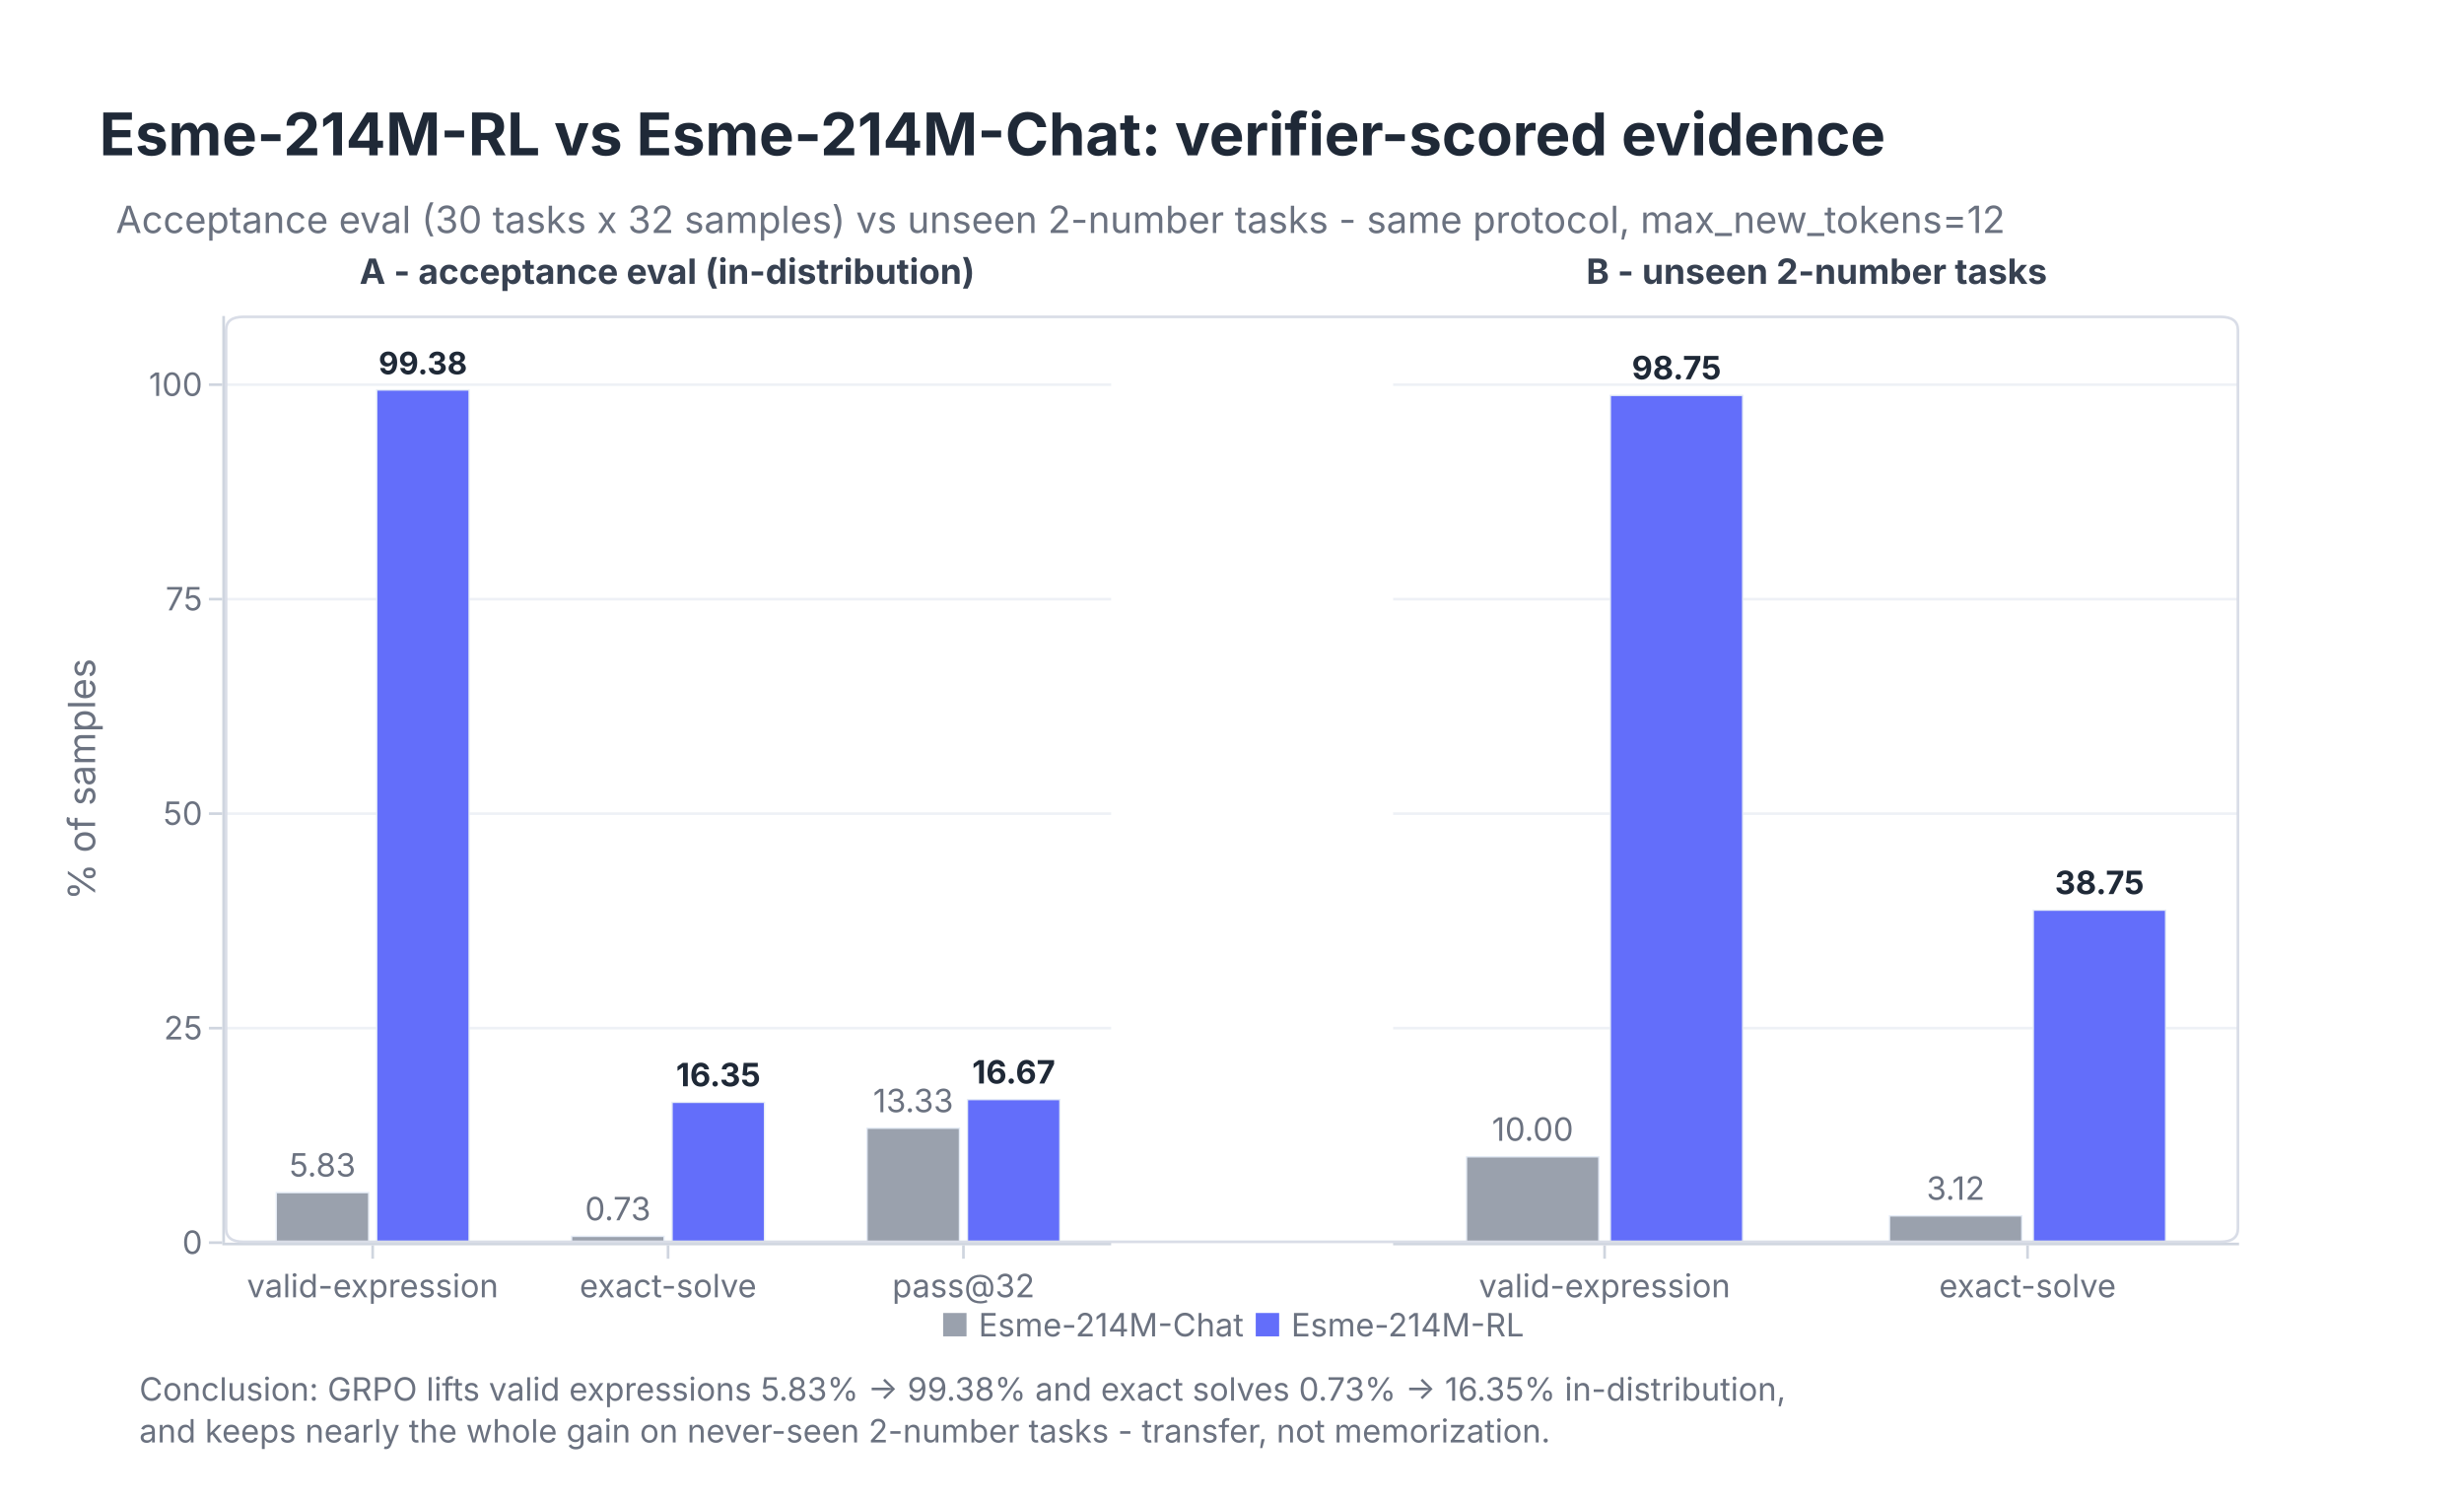
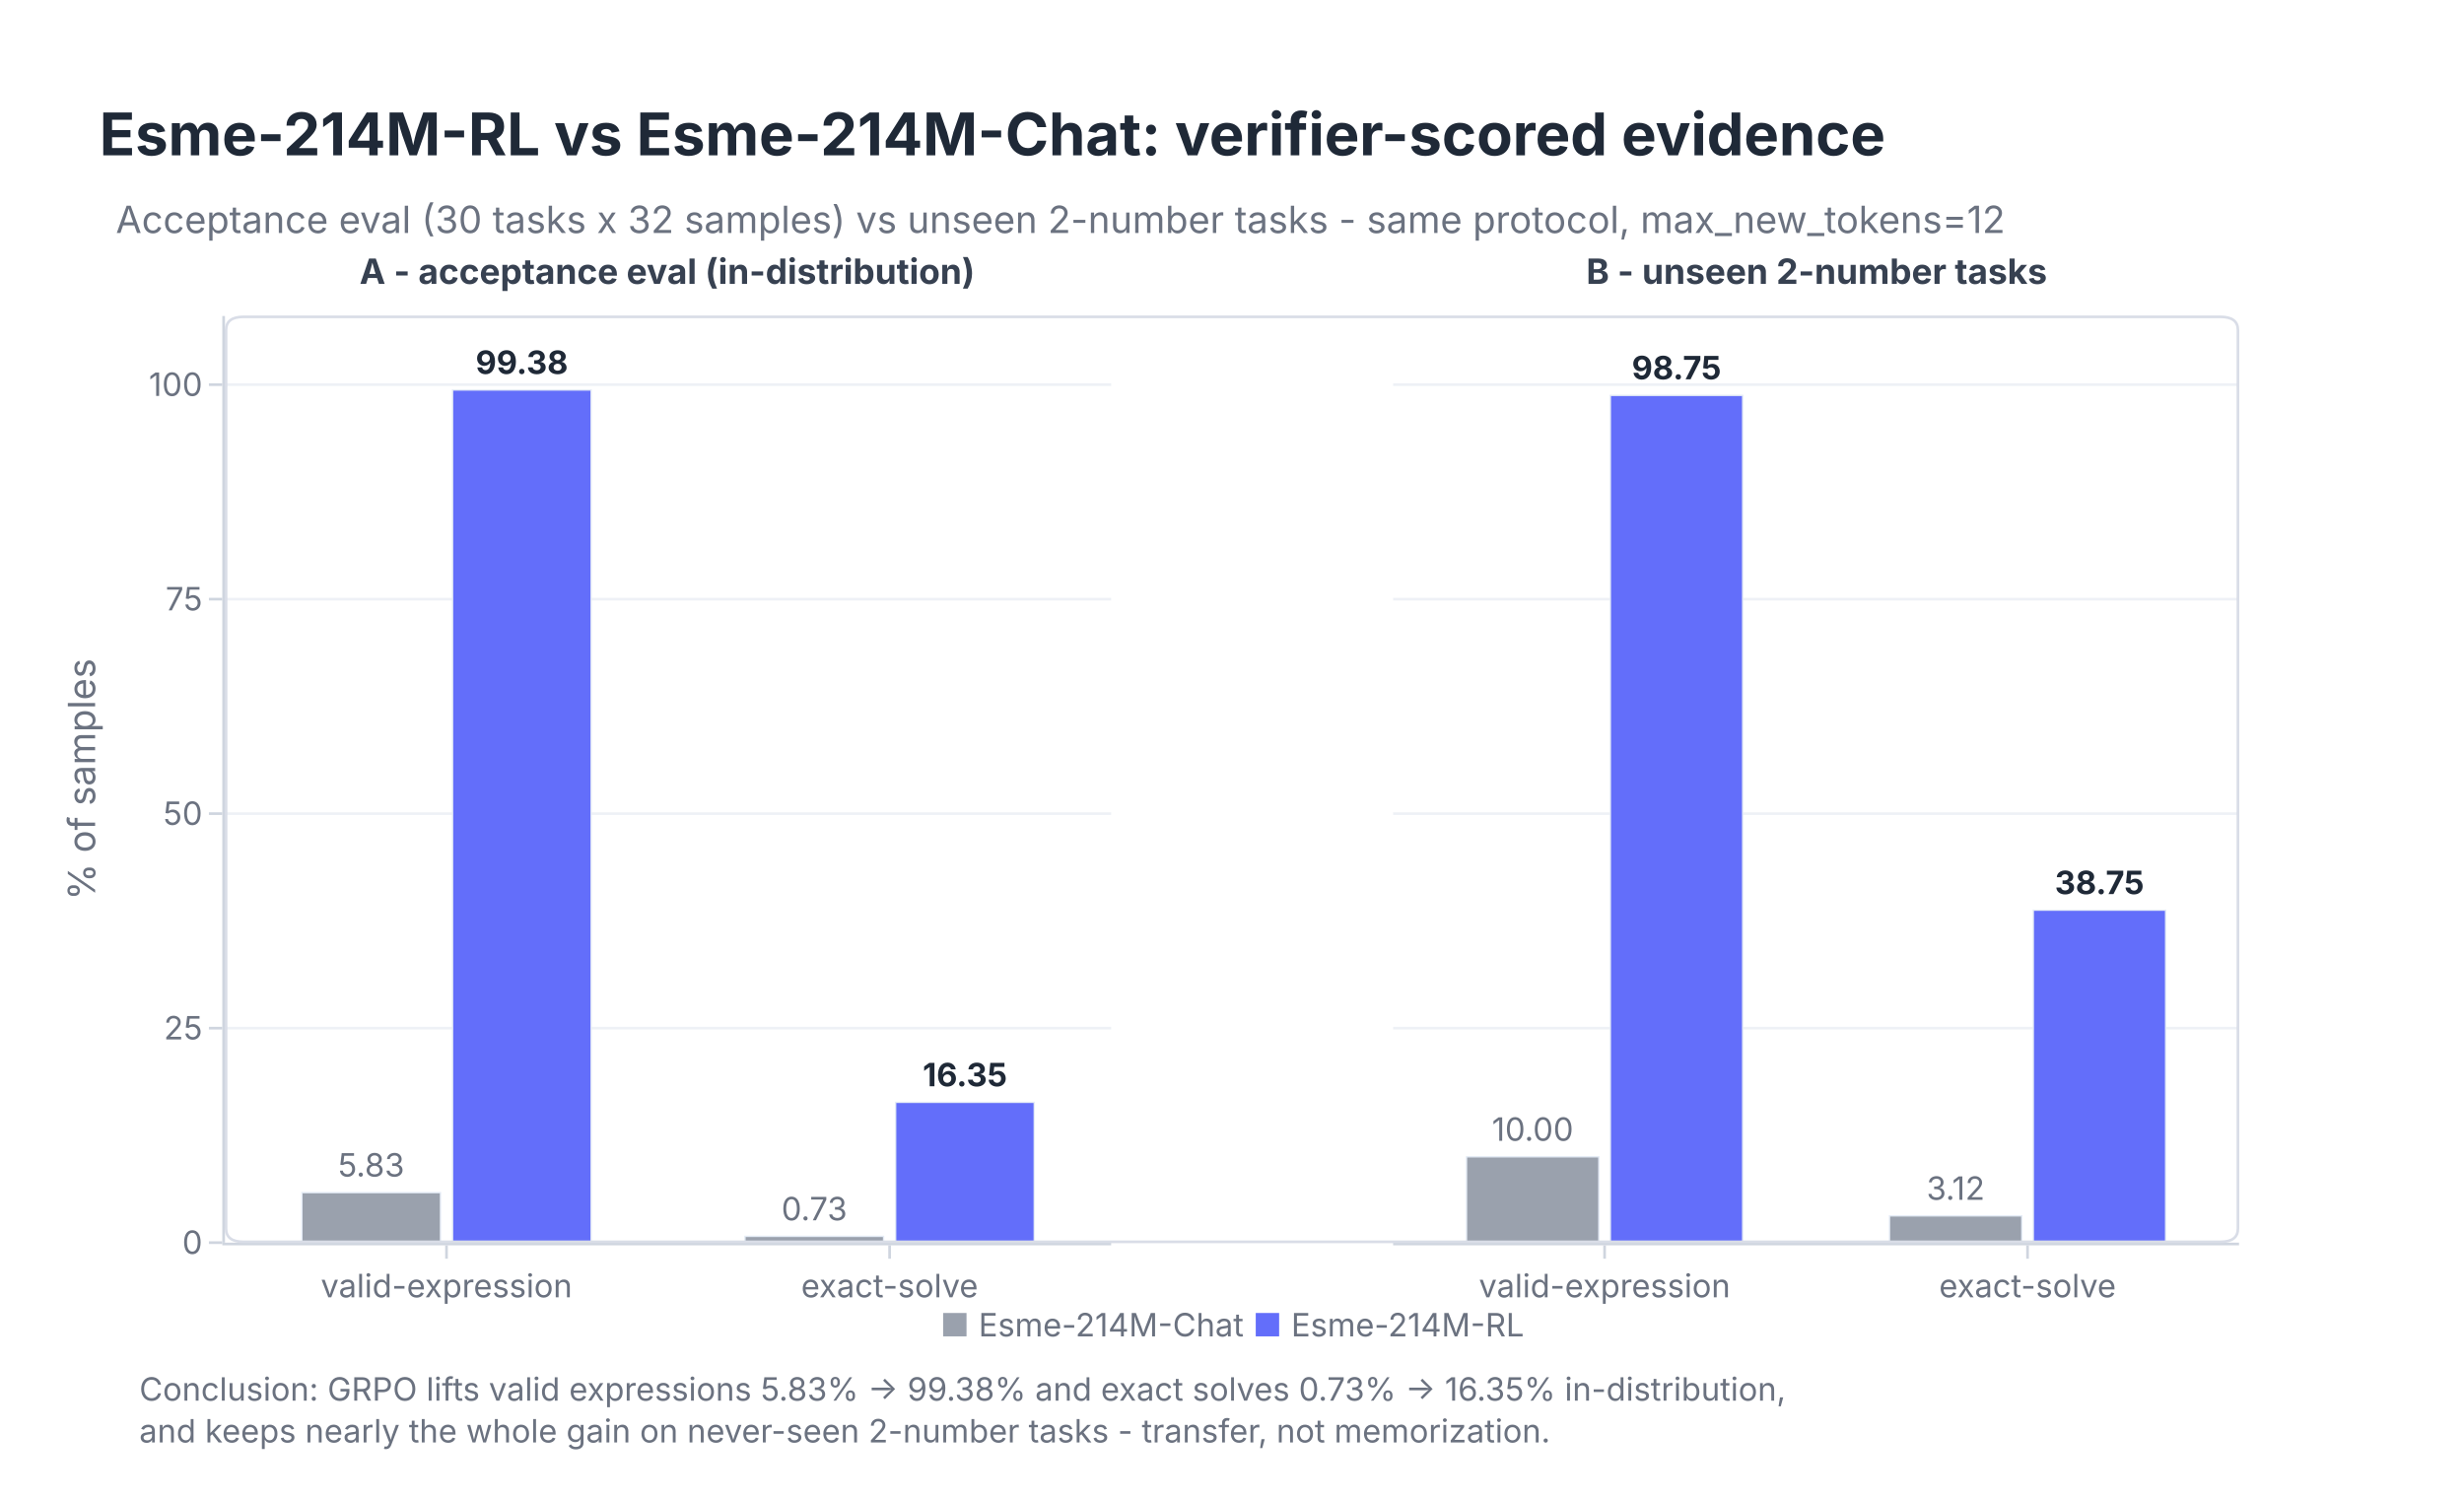
<svg xmlns="http://www.w3.org/2000/svg" class="main-svg" width="920" height="560" style="" viewBox="0 0 920 560">
  <rect x="0" y="0" width="920" height="560" style="fill: rgb(255, 255, 255); fill-opacity: 1;" />
-   <defs id="defs-732b50">
+   <defs id="defs-7b2066">
    <g class="clips">
-       <clipPath id="clip732b50xyplot" class="plotclip">
+       <clipPath id="clip7b2066xyplot" class="plotclip">
        <rect width="330.88" height="346" />
      </clipPath>
-       <clipPath id="clip732b50x2yplot" class="plotclip">
+       <clipPath id="clip7b2066x2yplot" class="plotclip">
        <rect width="315.84" height="346" />
      </clipPath>
-       <clipPath class="axesclip" id="clip732b50x">
+       <clipPath class="axesclip" id="clip7b2066x">
        <rect x="84" y="0" width="330.88" height="560" />
      </clipPath>
-       <clipPath class="axesclip" id="clip732b50y">
+       <clipPath class="axesclip" id="clip7b2066y">
        <rect x="0" y="118" width="920" height="346" />
      </clipPath>
-       <clipPath class="axesclip" id="clip732b50xy">
+       <clipPath class="axesclip" id="clip7b2066xy">
        <rect x="84" y="118" width="330.88" height="346" />
      </clipPath>
-       <clipPath class="axesclip" id="clip732b50x2">
+       <clipPath class="axesclip" id="clip7b2066x2">
        <rect x="520.16" y="0" width="315.84" height="560" />
      </clipPath>
-       <clipPath class="axesclip" id="clip732b50x2y">
+       <clipPath class="axesclip" id="clip7b2066x2y">
        <rect x="520.16" y="118" width="315.84" height="346" />
      </clipPath>
    </g>
    <g class="gradients" />
    <g class="patterns" />
  </defs>
  <g class="bglayer" />
  <g class="layer-below">
    <g class="imagelayer" />
    <g class="shapelayer" />
  </g>
  <g class="cartesianlayer">
    <g class="subplot xy">
      <g class="layer-subplot">
        <g class="shapelayer" />
        <g class="imagelayer" />
      </g>
      <g class="minor-gridlayer">
        <g class="x" />
        <g class="y" />
      </g>
      <g class="gridlayer">
        <g class="x" />
        <g class="y">
          <path class="ygrid crisp" transform="translate(0,383.91)" d="M84,0h330.88" style="stroke: rgb(238, 241, 246); stroke-opacity: 1; stroke-width: 1px;" />
          <path class="ygrid crisp" transform="translate(0,303.81)" d="M84,0h330.88" style="stroke: rgb(238, 241, 246); stroke-opacity: 1; stroke-width: 1px;" />
          <path class="ygrid crisp" transform="translate(0,223.72)" d="M84,0h330.88" style="stroke: rgb(238, 241, 246); stroke-opacity: 1; stroke-width: 1px;" />
          <path class="ygrid crisp" transform="translate(0,143.63)" d="M84,0h330.88" style="stroke: rgb(238, 241, 246); stroke-opacity: 1; stroke-width: 1px;" />
        </g>
      </g>
      <g class="zerolinelayer" />
      <g class="layer-between">
        <g class="shapelayer" />
        <g class="imagelayer" />
      </g>
      <path class="xlines-below" />
      <path class="ylines-below" />
      <g class="overlines-below" />
      <g class="xaxislayer-below" />
      <g class="yaxislayer-below" />
      <g class="overaxes-below" />
      <g class="overplot">
-         <g class="xy" transform="translate(84,118)" clip-path="url(#clip732b50xyplot)">
+         <g class="xy" transform="translate(84,118)" clip-path="url(#clip7b2066xyplot)">
          <g class="barlayer mlayer">
            <g class="trace bars" style="opacity: 1;">
              <g class="points">
                <g class="point">
-                   <path d="M19.15,346V327.32H53.65V346Z" style="vector-effect: none; opacity: 1; stroke-width: 0.5px; fill: rgb(154, 161, 173); fill-opacity: 1; stroke: rgb(229, 236, 246); stroke-opacity: 1;" />
-                   <text class="bartext bartext-outside" text-anchor="middle" data-notex="1" x="0" y="0" style="font-family: -apple-system, BlinkMacSystemFont, 'Segoe UI', sans-serif; font-size: 12px; fill: rgb(107, 114, 128); fill-opacity: 1; white-space: pre;" transform="translate(36.4,321.32)">5.83</text>
-                 </g>
-                 <g class="point">
-                   <path d="M129.44,346V343.66H163.94V346Z" style="vector-effect: none; opacity: 1; stroke-width: 0.5px; fill: rgb(154, 161, 173); fill-opacity: 1; stroke: rgb(229, 236, 246); stroke-opacity: 1;" />
-                   <text class="bartext bartext-outside" text-anchor="middle" data-notex="1" x="0" y="0" style="font-family: -apple-system, BlinkMacSystemFont, 'Segoe UI', sans-serif; font-size: 12px; fill: rgb(107, 114, 128); fill-opacity: 1; white-space: pre;" transform="translate(146.69,337.66)">0.73</text>
-                 </g>
-                 <g class="point">
-                   <path d="M239.73,346V303.29H274.23V346Z" style="vector-effect: none; opacity: 1; stroke-width: 0.5px; fill: rgb(154, 161, 173); fill-opacity: 1; stroke: rgb(229, 236, 246); stroke-opacity: 1;" />
-                   <text class="bartext bartext-outside" text-anchor="middle" data-notex="1" x="0" y="0" style="font-family: -apple-system, BlinkMacSystemFont, 'Segoe UI', sans-serif; font-size: 12px; fill: rgb(107, 114, 128); fill-opacity: 1; white-space: pre;" transform="translate(256.98,297.29)">13.33</text>
+                   <path d="M28.72,346V327.32H80.47V346Z" style="vector-effect: none; opacity: 1; stroke-width: 0.5px; fill: rgb(154, 161, 173); fill-opacity: 1; stroke: rgb(229, 236, 246); stroke-opacity: 1;" />
+                   <text class="bartext bartext-outside" text-anchor="middle" data-notex="1" x="0" y="0" style="font-family: -apple-system, BlinkMacSystemFont, 'Segoe UI', sans-serif; font-size: 12px; fill: rgb(107, 114, 128); fill-opacity: 1; white-space: pre;" transform="translate(54.595,321.32)">5.83</text>
+                 </g>
+                 <g class="point">
+                   <path d="M194.16,346V343.66H245.91V346Z" style="vector-effect: none; opacity: 1; stroke-width: 0.5px; fill: rgb(154, 161, 173); fill-opacity: 1; stroke: rgb(229, 236, 246); stroke-opacity: 1;" />
+                   <text class="bartext bartext-outside" text-anchor="middle" data-notex="1" x="0" y="0" style="font-family: -apple-system, BlinkMacSystemFont, 'Segoe UI', sans-serif; font-size: 12px; fill: rgb(107, 114, 128); fill-opacity: 1; white-space: pre;" transform="translate(220.035,337.66)">0.73</text>
                </g>
              </g>
            </g>
            <g class="trace bars" style="opacity: 1;">
              <g class="points">
                <g class="point">
-                   <path d="M56.65,346V27.62H91.15V346Z" style="vector-effect: none; opacity: 1; stroke-width: 0.5px; fill: rgb(99, 110, 250); fill-opacity: 1; stroke: rgb(229, 236, 246); stroke-opacity: 1;" />
-                   <text class="bartext bartext-outside" text-anchor="middle" data-notex="1" x="0" y="0" style="font-family: -apple-system, BlinkMacSystemFont, 'Segoe UI', sans-serif; font-size: 12px; fill: rgb(31, 41, 55); fill-opacity: 1; white-space: pre;" transform="translate(73.9,21.7425)scale(0.9591659)">
+                   <path d="M84.97,346V27.62H136.72V346Z" style="vector-effect: none; opacity: 1; stroke-width: 0.5px; fill: rgb(99, 110, 250); fill-opacity: 1; stroke: rgb(229, 236, 246); stroke-opacity: 1;" />
+                   <text class="bartext bartext-outside" text-anchor="middle" data-notex="1" x="0" y="0" style="font-family: -apple-system, BlinkMacSystemFont, 'Segoe UI', sans-serif; font-size: 12px; fill: rgb(31, 41, 55); fill-opacity: 1; white-space: pre;" transform="translate(110.845,21.62)">
                    <tspan style="font-weight:bold">99.38</tspan>
                  </text>
                </g>
                <g class="point">
-                   <path d="M166.94,346V293.62H201.44V346Z" style="vector-effect: none; opacity: 1; stroke-width: 0.5px; fill: rgb(99, 110, 250); fill-opacity: 1; stroke: rgb(229, 236, 246); stroke-opacity: 1;" />
-                   <text class="bartext bartext-outside" text-anchor="middle" data-notex="1" x="0" y="0" style="font-family: -apple-system, BlinkMacSystemFont, 'Segoe UI', sans-serif; font-size: 12px; fill: rgb(31, 41, 55); fill-opacity: 1; white-space: pre;" transform="translate(184.19,287.62)">
+                   <path d="M250.41,346V293.62H302.16V346Z" style="vector-effect: none; opacity: 1; stroke-width: 0.5px; fill: rgb(99, 110, 250); fill-opacity: 1; stroke: rgb(229, 236, 246); stroke-opacity: 1;" />
+                   <text class="bartext bartext-outside" text-anchor="middle" data-notex="1" x="0" y="0" style="font-family: -apple-system, BlinkMacSystemFont, 'Segoe UI', sans-serif; font-size: 12px; fill: rgb(31, 41, 55); fill-opacity: 1; white-space: pre;" transform="translate(276.285,287.62)">
                    <tspan style="font-weight:bold">16.35</tspan>
-                   </text>
-                 </g>
-                 <g class="point">
-                   <path d="M277.23,346V292.59H311.73V346Z" style="vector-effect: none; opacity: 1; stroke-width: 0.5px; fill: rgb(99, 110, 250); fill-opacity: 1; stroke: rgb(229, 236, 246); stroke-opacity: 1;" />
-                   <text class="bartext bartext-outside" text-anchor="middle" data-notex="1" x="0" y="0" style="font-family: -apple-system, BlinkMacSystemFont, 'Segoe UI', sans-serif; font-size: 12px; fill: rgb(31, 41, 55); fill-opacity: 1; white-space: pre;" transform="translate(294.48,286.59)">
-                     <tspan style="font-weight:bold">16.67</tspan>
                  </text>
                </g>
              </g>
            </g>
          </g>
        </g>
      </g>
      <g class="zerolinelayer-above" />
      <path class="xlines-above crisp" d="M83,464.5H414.88" style="fill: none; stroke-width: 1px; stroke: rgb(207, 213, 223); stroke-opacity: 1;" />
      <path class="ylines-above crisp" d="M83.5,118V464" style="fill: none; stroke-width: 1px; stroke: rgb(207, 213, 223); stroke-opacity: 1;" />
      <g class="overlines-above" />
      <g class="xaxislayer-above">
-         <path class="xtick ticks crisp" d="M0,465v5" transform="translate(139.15,0)" style="stroke: rgb(207, 213, 223); stroke-opacity: 1; stroke-width: 1px;" />
-         <path class="xtick ticks crisp" d="M0,465v5" transform="translate(249.44,0)" style="stroke: rgb(207, 213, 223); stroke-opacity: 1; stroke-width: 1px;" />
-         <path class="xtick ticks crisp" d="M0,465v5" transform="translate(359.73,0)" style="stroke: rgb(207, 213, 223); stroke-opacity: 1; stroke-width: 1px;" />
+         <path class="xtick ticks crisp" d="M0,465v5" transform="translate(166.72,0)" style="stroke: rgb(207, 213, 223); stroke-opacity: 1; stroke-width: 1px;" />
+         <path class="xtick ticks crisp" d="M0,465v5" transform="translate(332.16,0)" style="stroke: rgb(207, 213, 223); stroke-opacity: 1; stroke-width: 1px;" />
        <g class="xtick">
-           <text text-anchor="middle" x="0" y="484.4" transform="translate(139.15,0)" style="font-family: -apple-system, BlinkMacSystemFont, 'Segoe UI', sans-serif; font-size: 12px; fill: rgb(107, 114, 128); fill-opacity: 1; white-space: pre;">valid-expression</text>
+           <text text-anchor="middle" x="0" y="484.4" transform="translate(166.72,0)" style="font-family: -apple-system, BlinkMacSystemFont, 'Segoe UI', sans-serif; font-size: 12px; fill: rgb(107, 114, 128); fill-opacity: 1; white-space: pre;">valid-expression</text>
        </g>
        <g class="xtick">
-           <text text-anchor="middle" x="0" y="484.4" transform="translate(249.44,0)" style="font-family: -apple-system, BlinkMacSystemFont, 'Segoe UI', sans-serif; font-size: 12px; fill: rgb(107, 114, 128); fill-opacity: 1; white-space: pre;">exact-solve</text>
-         </g>
-         <g class="xtick">
-           <text text-anchor="middle" x="0" y="484.4" transform="translate(359.73,0)" style="font-family: -apple-system, BlinkMacSystemFont, 'Segoe UI', sans-serif; font-size: 12px; fill: rgb(107, 114, 128); fill-opacity: 1; white-space: pre;">pass@32</text>
+           <text text-anchor="middle" x="0" y="484.4" transform="translate(332.16,0)" style="font-family: -apple-system, BlinkMacSystemFont, 'Segoe UI', sans-serif; font-size: 12px; fill: rgb(107, 114, 128); fill-opacity: 1; white-space: pre;">exact-solve</text>
        </g>
      </g>
      <g class="yaxislayer-above">
        <path class="ytick ticks crisp" d="M83,0h-5" transform="translate(0,464)" style="stroke: rgb(207, 213, 223); stroke-opacity: 1; stroke-width: 1px;" />
        <path class="ytick ticks crisp" d="M83,0h-5" transform="translate(0,383.91)" style="stroke: rgb(207, 213, 223); stroke-opacity: 1; stroke-width: 1px;" />
        <path class="ytick ticks crisp" d="M83,0h-5" transform="translate(0,303.81)" style="stroke: rgb(207, 213, 223); stroke-opacity: 1; stroke-width: 1px;" />
        <path class="ytick ticks crisp" d="M83,0h-5" transform="translate(0,223.72)" style="stroke: rgb(207, 213, 223); stroke-opacity: 1; stroke-width: 1px;" />
        <path class="ytick ticks crisp" d="M83,0h-5" transform="translate(0,143.63)" style="stroke: rgb(207, 213, 223); stroke-opacity: 1; stroke-width: 1px;" />
        <g class="ytick">
          <text text-anchor="end" x="75.6" y="4.2" transform="translate(0,464)" style="font-family: -apple-system, BlinkMacSystemFont, 'Segoe UI', sans-serif; font-size: 12px; fill: rgb(107, 114, 128); fill-opacity: 1; white-space: pre;">0</text>
        </g>
        <g class="ytick">
          <text text-anchor="end" x="75.6" y="4.2" style="font-family: -apple-system, BlinkMacSystemFont, 'Segoe UI', sans-serif; font-size: 12px; fill: rgb(107, 114, 128); fill-opacity: 1; white-space: pre;" transform="translate(0,383.91)">25</text>
        </g>
        <g class="ytick">
          <text text-anchor="end" x="75.6" y="4.2" style="font-family: -apple-system, BlinkMacSystemFont, 'Segoe UI', sans-serif; font-size: 12px; fill: rgb(107, 114, 128); fill-opacity: 1; white-space: pre;" transform="translate(0,303.81)">50</text>
        </g>
        <g class="ytick">
          <text text-anchor="end" x="75.6" y="4.2" style="font-family: -apple-system, BlinkMacSystemFont, 'Segoe UI', sans-serif; font-size: 12px; fill: rgb(107, 114, 128); fill-opacity: 1; white-space: pre;" transform="translate(0,223.72)">75</text>
        </g>
        <g class="ytick">
          <text text-anchor="end" x="75.6" y="4.2" style="font-family: -apple-system, BlinkMacSystemFont, 'Segoe UI', sans-serif; font-size: 12px; fill: rgb(107, 114, 128); fill-opacity: 1; white-space: pre;" transform="translate(0,143.63)">100</text>
        </g>
      </g>
      <g class="overaxes-above" />
    </g>
    <g class="subplot x2y">
      <g class="layer-subplot">
        <g class="shapelayer" />
        <g class="imagelayer" />
      </g>
      <g class="minor-gridlayer">
        <g class="x2" />
        <g class="y" />
      </g>
      <g class="gridlayer">
        <g class="x2" />
        <g class="y">
          <path class="ygrid crisp" transform="translate(0,383.91)" d="M520.16,0h315.84" style="stroke: rgb(238, 241, 246); stroke-opacity: 1; stroke-width: 1px;" />
          <path class="ygrid crisp" transform="translate(0,303.81)" d="M520.16,0h315.84" style="stroke: rgb(238, 241, 246); stroke-opacity: 1; stroke-width: 1px;" />
          <path class="ygrid crisp" transform="translate(0,223.72)" d="M520.16,0h315.84" style="stroke: rgb(238, 241, 246); stroke-opacity: 1; stroke-width: 1px;" />
          <path class="ygrid crisp" transform="translate(0,143.63)" d="M520.16,0h315.84" style="stroke: rgb(238, 241, 246); stroke-opacity: 1; stroke-width: 1px;" />
        </g>
      </g>
      <g class="zerolinelayer" />
      <g class="layer-between">
        <g class="shapelayer" />
        <g class="imagelayer" />
      </g>
      <path class="xlines-below" />
      <path class="ylines-below" />
      <g class="overlines-below" />
      <g class="xaxislayer-below" />
      <g class="yaxislayer-below" />
      <g class="overaxes-below" />
      <g class="overplot">
-         <g class="x2y" transform="translate(520.16,118)" clip-path="url(#clip732b50x2yplot)">
+         <g class="x2y" transform="translate(520.16,118)" clip-path="url(#clip7b2066x2yplot)">
          <g class="barlayer mlayer">
            <g class="trace bars" style="opacity: 1;">
              <g class="points">
                <g class="point">
                  <path d="M27.41,346V313.96H76.81V346Z" style="vector-effect: none; opacity: 1; stroke-width: 0.5px; fill: rgb(154, 161, 173); fill-opacity: 1; stroke: rgb(229, 236, 246); stroke-opacity: 1;" />
                  <text class="bartext bartext-outside" text-anchor="middle" data-notex="1" x="0" y="0" style="font-family: -apple-system, BlinkMacSystemFont, 'Segoe UI', sans-serif; font-size: 12px; fill: rgb(107, 114, 128); fill-opacity: 1; white-space: pre;" transform="translate(52.11,307.96)">10.00</text>
                </g>
                <g class="point">
                  <path d="M185.33,346V336H234.73V346Z" style="vector-effect: none; opacity: 1; stroke-width: 0.5px; fill: rgb(154, 161, 173); fill-opacity: 1; stroke: rgb(229, 236, 246); stroke-opacity: 1;" />
                  <text class="bartext bartext-outside" text-anchor="middle" data-notex="1" x="0" y="0" style="font-family: -apple-system, BlinkMacSystemFont, 'Segoe UI', sans-serif; font-size: 12px; fill: rgb(107, 114, 128); fill-opacity: 1; white-space: pre;" transform="translate(210.03,330)">3.12</text>
                </g>
              </g>
            </g>
            <g class="trace bars" style="opacity: 1;">
              <g class="points">
                <g class="point">
                  <path d="M81.11,346V29.63H130.51V346Z" style="vector-effect: none; opacity: 1; stroke-width: 0.5px; fill: rgb(99, 110, 250); fill-opacity: 1; stroke: rgb(229, 236, 246); stroke-opacity: 1;" />
                  <text class="bartext bartext-outside" text-anchor="middle" data-notex="1" x="0" y="0" style="font-family: -apple-system, BlinkMacSystemFont, 'Segoe UI', sans-serif; font-size: 12px; fill: rgb(31, 41, 55); fill-opacity: 1; white-space: pre;" transform="translate(105.81,23.63)">
                    <tspan style="font-weight:bold">98.75</tspan>
                  </text>
                </g>
                <g class="point">
                  <path d="M239.03,346V221.86H288.43V346Z" style="vector-effect: none; opacity: 1; stroke-width: 0.5px; fill: rgb(99, 110, 250); fill-opacity: 1; stroke: rgb(229, 236, 246); stroke-opacity: 1;" />
                  <text class="bartext bartext-outside" text-anchor="middle" data-notex="1" x="0" y="0" style="font-family: -apple-system, BlinkMacSystemFont, 'Segoe UI', sans-serif; font-size: 12px; fill: rgb(31, 41, 55); fill-opacity: 1; white-space: pre;" transform="translate(263.73,215.86)">
                    <tspan style="font-weight:bold">38.75</tspan>
                  </text>
                </g>
              </g>
            </g>
          </g>
        </g>
      </g>
      <g class="zerolinelayer-above" />
      <path class="xlines-above crisp" d="M520.16,464.5H836" style="fill: none; stroke-width: 1px; stroke: rgb(207, 213, 223); stroke-opacity: 1;" />
      <path class="ylines-above crisp" d="M0,0" style="fill: none;" />
      <g class="overlines-above" />
      <g class="xaxislayer-above">
        <path class="x2tick ticks crisp" d="M0,465v5" transform="translate(599.12,0)" style="stroke: rgb(207, 213, 223); stroke-opacity: 1; stroke-width: 1px;" />
        <path class="x2tick ticks crisp" d="M0,465v5" transform="translate(757.04,0)" style="stroke: rgb(207, 213, 223); stroke-opacity: 1; stroke-width: 1px;" />
        <g class="x2tick">
          <text text-anchor="middle" x="0" y="484.4" transform="translate(599.12,0)" style="font-family: -apple-system, BlinkMacSystemFont, 'Segoe UI', sans-serif; font-size: 12px; fill: rgb(107, 114, 128); fill-opacity: 1; white-space: pre;">valid-expression</text>
        </g>
        <g class="x2tick">
          <text text-anchor="middle" x="0" y="484.4" transform="translate(757.04,0)" style="font-family: -apple-system, BlinkMacSystemFont, 'Segoe UI', sans-serif; font-size: 12px; fill: rgb(107, 114, 128); fill-opacity: 1; white-space: pre;">exact-solve</text>
        </g>
      </g>
      <g class="yaxislayer-above" />
      <g class="overaxes-above" />
    </g>
  </g>
  <g class="polarlayer" />
  <g class="smithlayer" />
  <g class="ternarylayer" />
  <g class="geolayer" />
  <g class="funnelarealayer" />
  <g class="pielayer" />
  <g class="iciclelayer" />
  <g class="treemaplayer" />
  <g class="sunburstlayer" />
  <g class="glimages" />
-   <defs id="topdefs-732b50">
+   <defs id="topdefs-7b2066">
    <g class="clips" />
  </defs>
  <g class="layer-above">
    <g class="imagelayer" />
    <g class="shapelayer">
      <g class="shape-group" data-index="0">
        <path data-index="0" fill-rule="evenodd" d="M 90.948,463.691 L 829.052,463.691 Q 835.591,463.691 835.591,458.748 L 835.591,123.252 Q 835.591,118.309 829.052,118.309 L 90.948,118.309 Q 84.409,118.309 84.409,123.252 L 84.409,458.748 Q 84.409,463.691 90.948,463.691 Z" style="opacity: 1; stroke: rgb(217, 221, 231); stroke-opacity: 1; fill: rgb(0, 0, 0); fill-opacity: 0; stroke-width: 1px;" />
      </g>
    </g>
  </g>
  <g class="infolayer">
    <g class="g-gtitle" />
    <g class="g-xtitle" />
    <g class="g-x2title" />
    <g class="g-ytitle">
      <text class="ytitle" transform="rotate(-90,35.51211,291)" x="35.512" y="291" text-anchor="middle" style="opacity: 1; font-family: -apple-system, BlinkMacSystemFont, 'Segoe UI', sans-serif; font-size: 14px; fill: rgb(107, 114, 128); fill-opacity: 1; white-space: pre;">% of samples</text>
    </g>
    <g class="annotation" data-index="0" style="opacity: 1;">
      <g class="annotation-text-g" transform="rotate(0,370.66,49.96)">
        <g class="cursor-pointer" transform="translate(50,35)">
          <rect class="bg" x="0.5" y="0.5" width="640" height="29" style="stroke-width: 1px; stroke: rgb(0, 0, 0); stroke-opacity: 0; fill: rgb(0, 0, 0); fill-opacity: 0;" />
          <text class="annotation-text" text-anchor="middle" x="320.539" y="23" style="font-family: -apple-system, BlinkMacSystemFont, 'Segoe UI', sans-serif; font-size: 22px; fill: rgb(31, 41, 55); fill-opacity: 1; white-space: pre;">
            <tspan style="font-weight:bold">Esme-214M-RL vs Esme-214M-Chat: verifier-scored evidence</tspan>
          </text>
        </g>
      </g>
    </g>
    <g class="annotation" data-index="1" style="opacity: 1;">
      <g class="annotation-text-g" transform="rotate(0,396.16,81.79)">
        <g class="cursor-pointer" transform="translate(50,71)">
          <rect class="bg" x="0.5" y="0.5" width="691" height="20" style="stroke-width: 1px; stroke: rgb(0, 0, 0); stroke-opacity: 0; fill: rgb(0, 0, 0); fill-opacity: 0;" />
          <text class="annotation-text" text-anchor="middle" x="345.953" y="16" style="font-family: -apple-system, BlinkMacSystemFont, 'Segoe UI', sans-serif; font-size: 14px; fill: rgb(107, 114, 128); fill-opacity: 1; white-space: pre;">Acceptance eval (30 tasks x 32 samples) vs unseen 2-number tasks - same protocol, max_new_tokens=12</text>
        </g>
      </g>
    </g>
    <g class="annotation" data-index="2" style="opacity: 1;">
      <g class="annotation-text-g" transform="rotate(0,360.66,526.48)">
        <g class="cursor-pointer" transform="translate(50,509)">
          <rect class="bg" x="0.5" y="0.5" width="620" height="34" style="stroke-width: 1px; stroke: rgb(0, 0, 0); stroke-opacity: 0; fill: rgb(0, 0, 0); fill-opacity: 0;" />
          <text class="annotation-text" text-anchor="start" x="2" y="14" style="font-family: -apple-system, BlinkMacSystemFont, 'Segoe UI', sans-serif; font-size: 12px; fill: rgb(107, 114, 128); fill-opacity: 1; white-space: pre;">
            <tspan class="line" dy="0em" x="2" y="14">Conclusion: GRPO lifts valid expressions 5.83% -&gt; 99.38% and exact solves 0.73% -&gt; 16.35% in-distribution,</tspan>
            <tspan class="line" dy="1.3em" x="2" y="14">and keeps nearly the whole gain on never-seen 2-number tasks - transfer, not memorization.</tspan>
          </text>
        </g>
      </g>
    </g>
    <g class="annotation" data-index="3" style="opacity: 1;">
      <g class="annotation-text-g" transform="rotate(0,249.44,101.08)">
        <g class="cursor-pointer" transform="translate(130,91)">
          <rect class="bg" x="0.5" y="0.5" width="237" height="19" style="stroke-width: 1px; stroke: rgb(0, 0, 0); stroke-opacity: 0; fill: rgb(0, 0, 0); fill-opacity: 0;" />
          <text class="annotation-text" text-anchor="middle" x="119.125" y="15" style="font-family: -apple-system, BlinkMacSystemFont, 'Segoe UI', sans-serif; font-size: 13px; fill: rgb(55, 65, 81); fill-opacity: 1; white-space: pre;">
            <tspan style="font-weight:bold">A - acceptance eval (in-distribution)</tspan>
          </text>
        </g>
      </g>
    </g>
    <g class="annotation" data-index="4" style="opacity: 1;">
      <g class="annotation-text-g" transform="rotate(0,678.08,101.08)">
        <g class="cursor-pointer" transform="translate(589,91)">
          <rect class="bg" x="0.5" y="0.5" width="178" height="19" style="stroke-width: 1px; stroke: rgb(0, 0, 0); stroke-opacity: 0; fill: rgb(0, 0, 0); fill-opacity: 0;" />
          <text class="annotation-text" text-anchor="middle" x="89.297" y="15" style="font-family: -apple-system, BlinkMacSystemFont, 'Segoe UI', sans-serif; font-size: 13px; fill: rgb(55, 65, 81); fill-opacity: 1; white-space: pre;">
            <tspan style="font-weight:bold">B - unseen 2-number tasks</tspan>
          </text>
        </g>
      </g>
    </g>
    <g class="annotation" data-index="5" style="opacity: 1;">
      <g class="annotation-text-g" transform="rotate(0,460,494.29)">
        <g class="cursor-pointer" transform="translate(345,485)">
          <rect class="bg" x="0.5" y="0.5" width="229" height="18" style="stroke-width: 1px; stroke: rgb(0, 0, 0); stroke-opacity: 0; fill: rgb(0, 0, 0); fill-opacity: 0;" />
          <text class="annotation-text" text-anchor="middle" x="115.047" y="14" style="font-family: -apple-system, BlinkMacSystemFont, 'Segoe UI', sans-serif; font-size: 12px; fill: rgb(107, 114, 128); fill-opacity: 1; white-space: pre;">
            <tspan style=" fill:#9aa1ad">■</tspan> Esme-214M-Chat   <tspan style=" fill:#636efa">■</tspan> Esme-214M-RL</text>
        </g>
      </g>
    </g>
  </g>
</svg>
